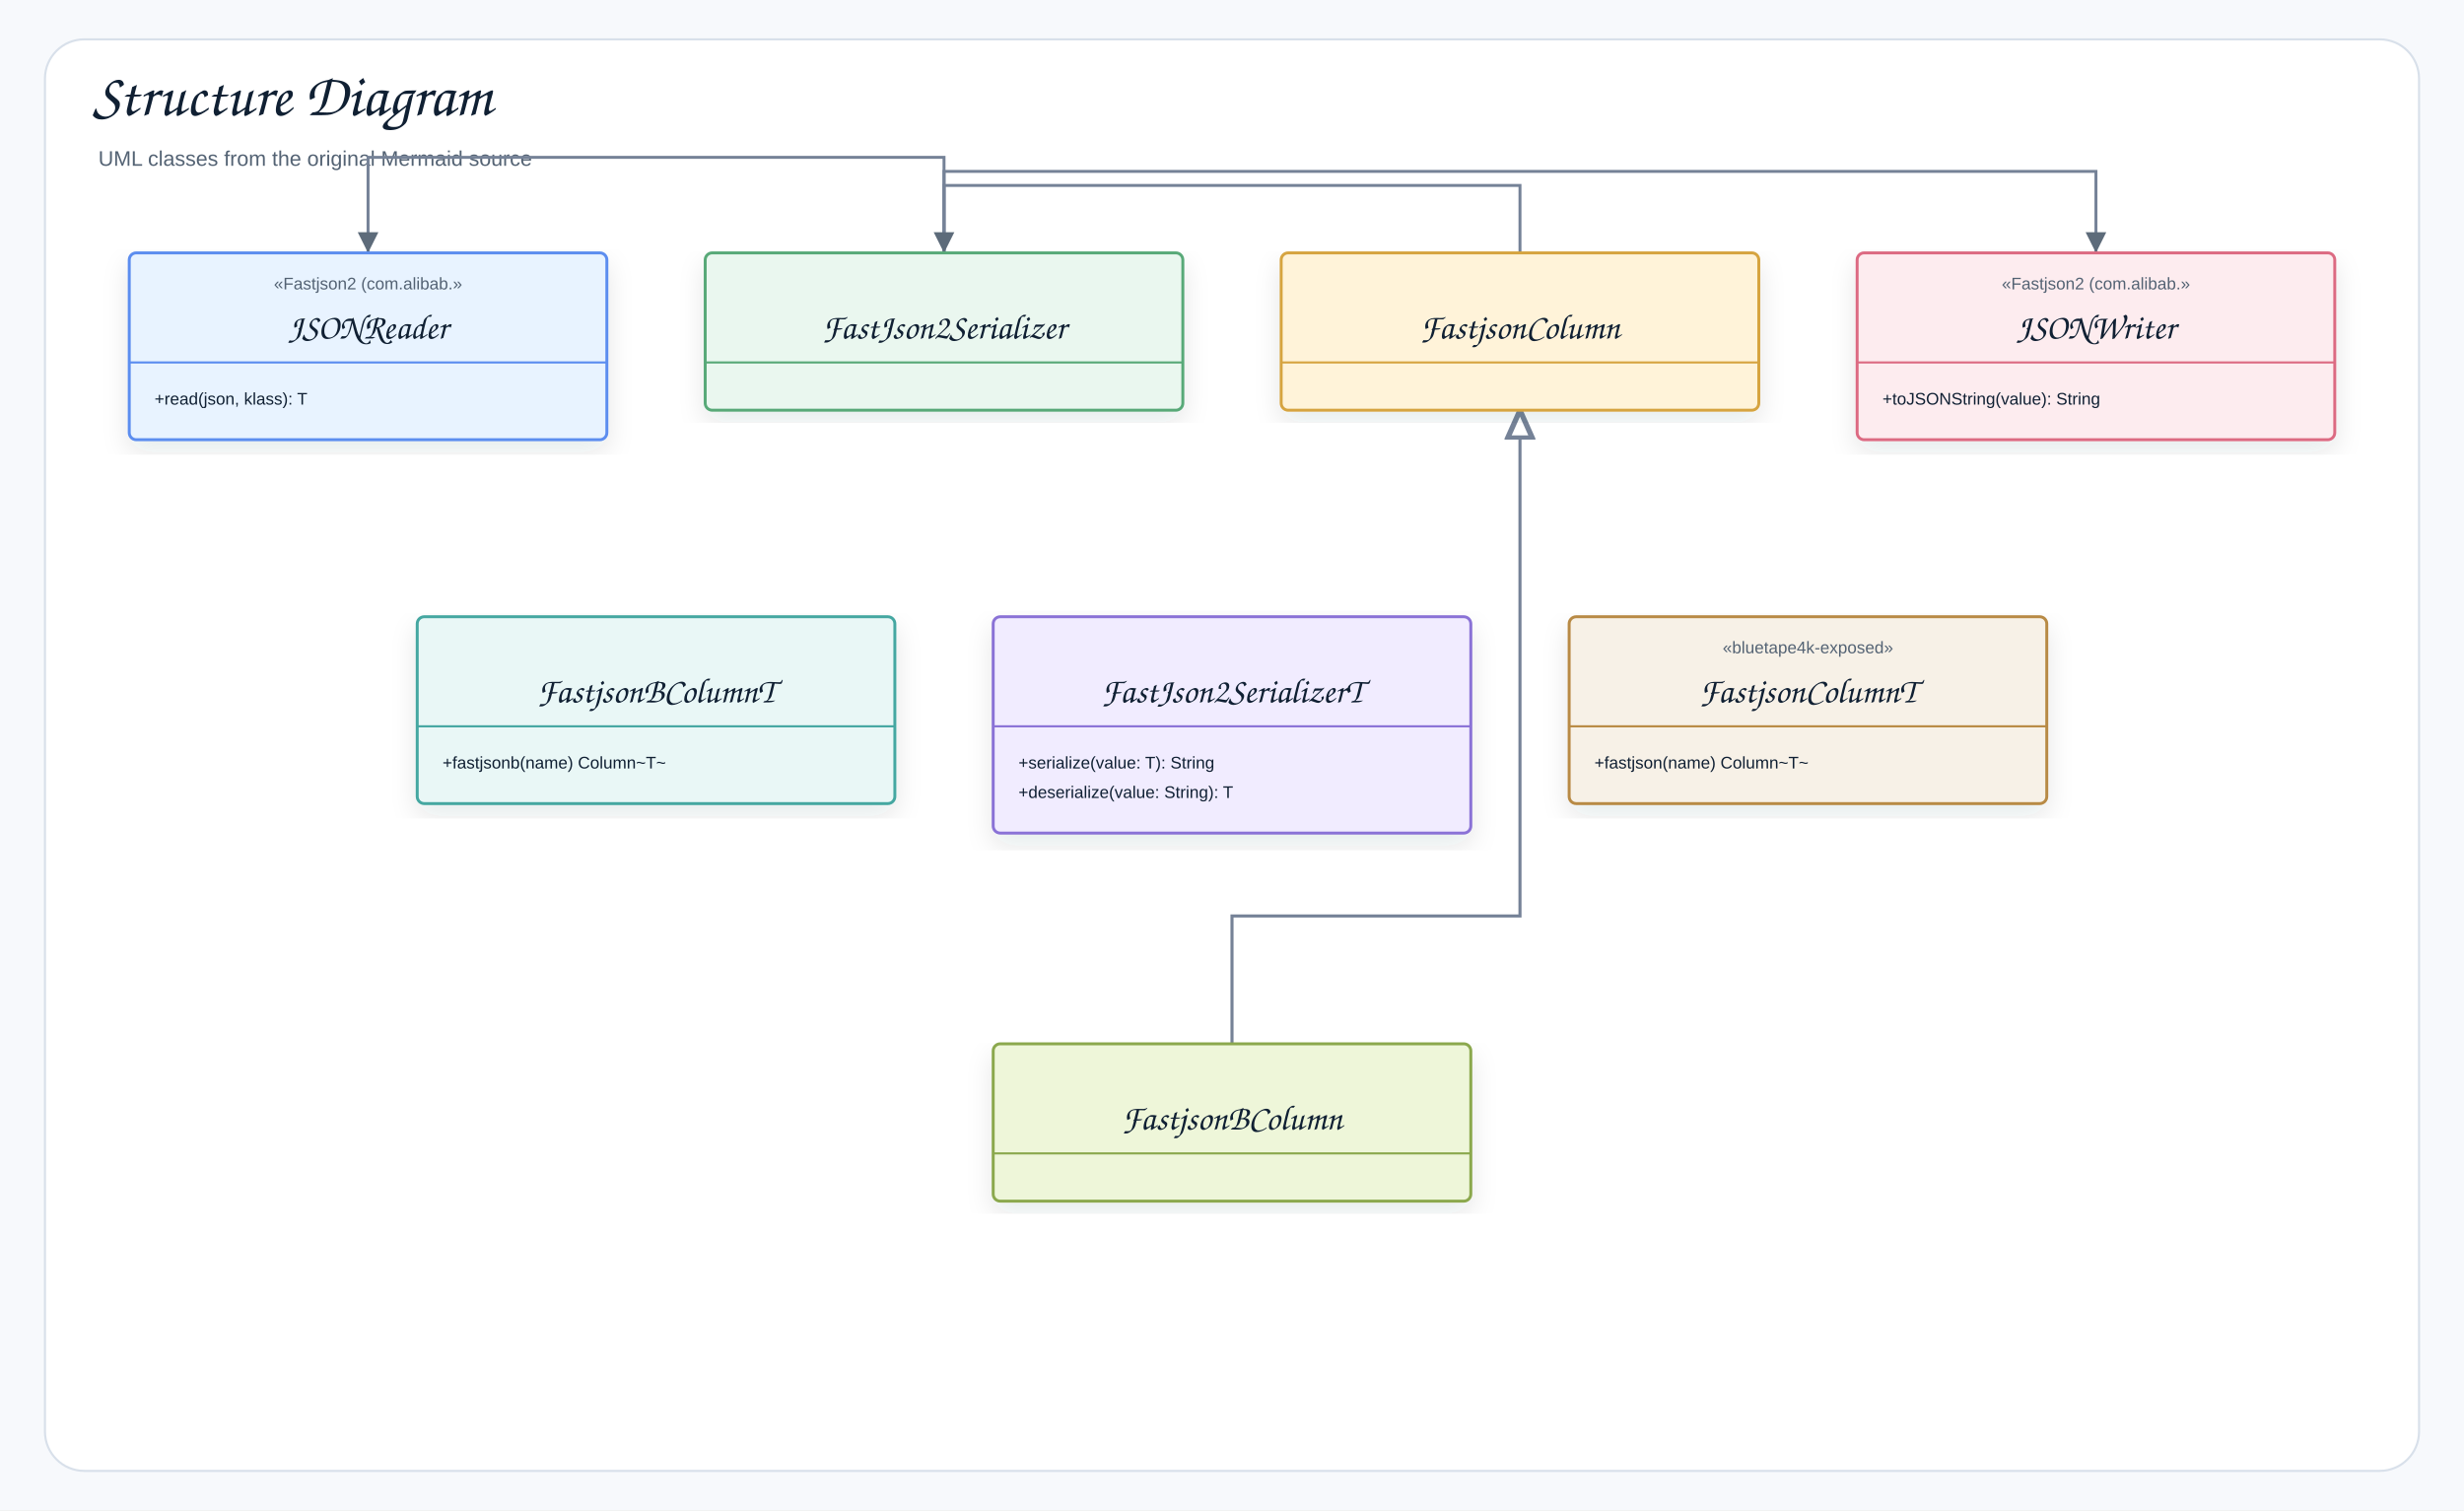
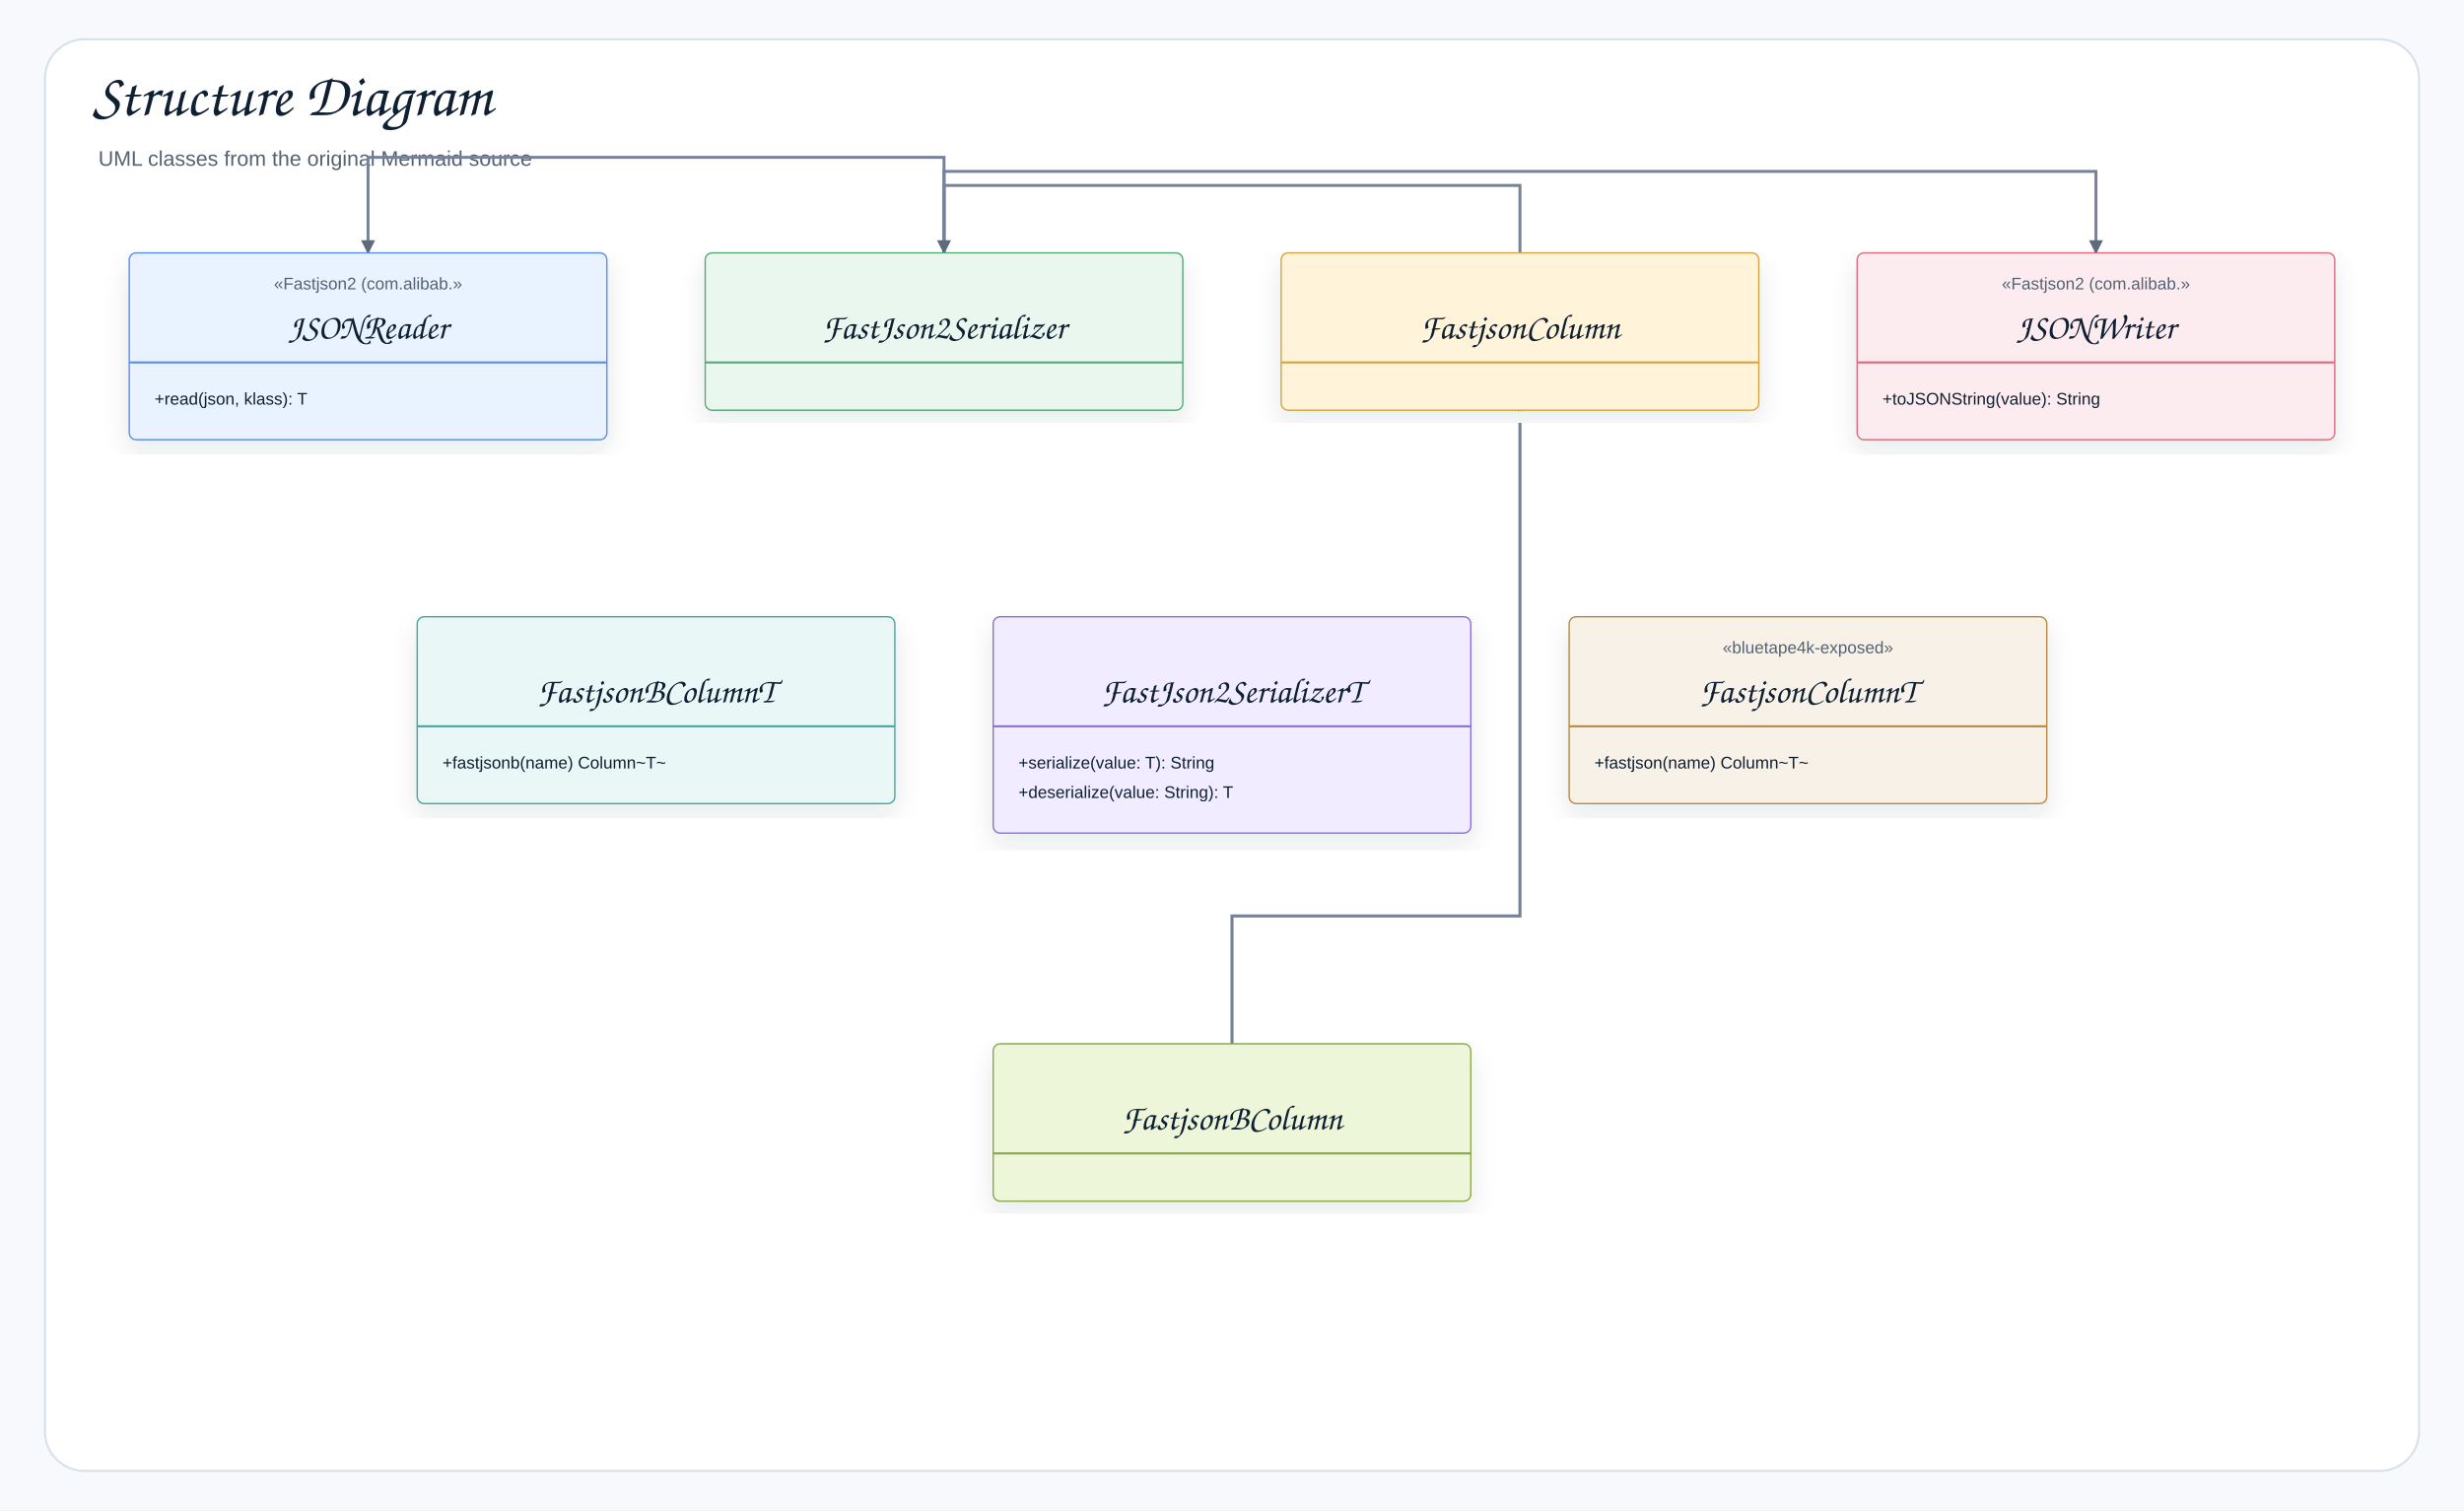
<svg xmlns="http://www.w3.org/2000/svg" width="1754" height="1075" viewBox="0 0 1754 1075" role="img" aria-label="Structure Diagram">
  <defs>
    <filter id="shadow" x="-8%" y="-8%" width="116%" height="116%">
      <feDropShadow dx="0" dy="8" stdDeviation="9" flood-color="#1f2937" flood-opacity="0.10" />
    </filter>
-     <marker id="openArrow" markerWidth="9" markerHeight="9" refX="8" refY="4.5" orient="auto" markerUnits="strokeWidth">
-       <path d="M1,1 L8,4.5 L1,8 Z" fill="#5D6B7A" />
+     <marker id="openArrow" markerUnits="userSpaceOnUse" markerWidth="10" markerHeight="10" refX="9" refY="5" orient="auto">
+       <path d="M 0 0 L 10 5 L 0 10 Z" fill="#5D6B7A" />
    </marker>
-     <marker id="inherit" markerWidth="11" markerHeight="10" refX="9.5" refY="5" orient="auto" markerUnits="strokeWidth">
-       <path d="M 0.5 1 L 9.5 5 L 0.5 9 Z" fill="#ffffff" stroke="#758297" stroke-width="1.7" />
+     <marker id="inheritArrow" markerUnits="userSpaceOnUse" markerWidth="10" markerHeight="10" refX="9" refY="5" orient="auto">
+       <path d="M 0 0 L 10 5 L 0 10 Z" fill="#ffffff" />
    </marker>
    <style>
    .canvas{fill:#f7f9fc}.frame{fill:#fff;stroke:#d8e0ea;stroke-width:1.5}
    .title{font-family:"Architects Daughter","Comic Sans MS","Comic Sans",cursive;font-size:43px;font-weight:400;fill:#102033}
    .subtitle{font-family:"Comic Sans MS","Comic Sans","Comic Neue",Arial,sans-serif;font-size:15px;font-weight:400;fill:#536273}
    .label{font-family:"Architects Daughter","Comic Sans MS","Comic Sans",cursive;font-size:25px;font-weight:400;fill:#102033}
    .smallLabel{font-family:"Architects Daughter","Comic Sans MS","Comic Sans",cursive;font-size:21px;font-weight:400;fill:#102033}
    .mono{font-family:"Comic Sans MS","Comic Sans","Comic Neue",Arial,sans-serif;font-size:12px;font-weight:400;fill:#102033}
    .small{font-family:"Comic Sans MS","Comic Sans","Comic Neue",Arial,sans-serif;font-size:12px;font-weight:400;fill:#536273}
    .strong{font-family:"Comic Sans MS","Comic Sans","Comic Neue",Arial,sans-serif;font-size:13px;font-weight:400;fill:#102033}
    .card{stroke-width:2.1;filter:url(#shadow)}.compartment{stroke-width:1.5;fill:none}
    .line{stroke:#758297;stroke-width:2.1;fill:none;marker-end:url(#openArrow)}
    .plainLine{stroke:#758297;stroke-width:2.1;fill:none}
    .dashed{stroke:#758297;stroke-width:2.1;stroke-dasharray:7 6;fill:none;marker-end:url(#openArrow)}
-     .inheritLine{stroke:#758297;stroke-width:2.2;fill:none;marker-end:url(#inherit)}
-     .implLine{stroke:#758297;stroke-width:2.2;stroke-dasharray:8 7;fill:none;marker-end:url(#inherit)}
+     .inheritLine{stroke:#758297;stroke-width:2.2;fill:none;marker-end:url(#inheritArrow)}
+     .implLine{stroke:#758297;stroke-width:2.2;stroke-dasharray:8 7;fill:none;marker-end:url(#inheritArrow)}
  </style>
  </defs>
  <rect class="canvas" width="1754" height="1075" />
  <rect class="frame" x="32" y="28" width="1690" height="1019" rx="28" />
  <text class="title" x="66" y="82">Structure Diagram</text>
  <text class="subtitle" x="70" y="118">UML classes from the original Mermaid source</text>
-   <path class="line" d="M672 292 L672 112 L262 112 L262 180" />
-   <path class="line" d="M672 292 L672 122 L1492 122 L1492 180" />
-   <path class="line" d="M1082 292 L1082 132 L672 132 L672 180" />
+   <path class="line" d="M672 292 L672 112 L262 112 L262 180" data-connector="line" />
+   <path class="line" d="M672 292 L672 122 L1492 122 L1492 180" data-connector="line" />
+   <path class="line" d="M1082 292 L1082 132 L672 132 L672 180" data-connector="line" />
  <path class="inheritLine" d="M877 743 L877 652 L1082 652 L1082 292" />
  <g transform="translate(92,180)">
-     <rect class="card" x="0" y="0" width="340" height="133" rx="5" fill="#E8F3FF" stroke="#5B8DEF" />
+     <rect filter="url(#shadow)" x="0" y="0" width="340" height="133" rx="5" fill="#E8F3FF" stroke="#5B8DEF" />
    <line class="compartment" x1="0" y1="78" x2="340" y2="78" stroke="#5B8DEF" />
    <text class="small" x="170" y="26" text-anchor="middle">«Fastjson2 (com.alibab.»</text>
    <text class="label" x="170" y="61" text-anchor="middle">JSONReader</text>
    <text class="mono" x="18" y="108">+read(json, klass): T</text>
  </g>
  <g transform="translate(502,180)">
-     <rect class="card" x="0" y="0" width="340" height="112" rx="5" fill="#EAF7EF" stroke="#58A978" />
+     <rect filter="url(#shadow)" x="0" y="0" width="340" height="112" rx="5" fill="#EAF7EF" stroke="#58A978" />
    <line class="compartment" x1="0" y1="78" x2="340" y2="78" stroke="#58A978" />
    <text class="small" x="170" y="26" text-anchor="middle" />
    <text class="label" x="170" y="61" text-anchor="middle">FastJson2Serializer</text>
  </g>
  <g transform="translate(912,180)">
-     <rect class="card" x="0" y="0" width="340" height="112" rx="5" fill="#FFF3D9" stroke="#D6A441" />
+     <rect filter="url(#shadow)" x="0" y="0" width="340" height="112" rx="5" fill="#FFF3D9" stroke="#D6A441" />
    <line class="compartment" x1="0" y1="78" x2="340" y2="78" stroke="#D6A441" />
    <text class="small" x="170" y="26" text-anchor="middle" />
    <text class="label" x="170" y="61" text-anchor="middle">FastjsonColumn</text>
  </g>
  <g transform="translate(1322,180)">
-     <rect class="card" x="0" y="0" width="340" height="133" rx="5" fill="#FDECEF" stroke="#DC6B82" />
+     <rect filter="url(#shadow)" x="0" y="0" width="340" height="133" rx="5" fill="#FDECEF" stroke="#DC6B82" />
    <line class="compartment" x1="0" y1="78" x2="340" y2="78" stroke="#DC6B82" />
    <text class="small" x="170" y="26" text-anchor="middle">«Fastjson2 (com.alibab.»</text>
    <text class="label" x="170" y="61" text-anchor="middle">JSONWriter</text>
    <text class="mono" x="18" y="108">+toJSONString(value): String</text>
  </g>
  <g transform="translate(297,439)">
-     <rect class="card" x="0" y="0" width="340" height="133" rx="5" fill="#E9F7F6" stroke="#45A7A1" />
+     <rect filter="url(#shadow)" x="0" y="0" width="340" height="133" rx="5" fill="#E9F7F6" stroke="#45A7A1" />
    <line class="compartment" x1="0" y1="78" x2="340" y2="78" stroke="#45A7A1" />
    <text class="small" x="170" y="26" text-anchor="middle" />
    <text class="label" x="170" y="61" text-anchor="middle">FastjsonBColumnT</text>
    <text class="mono" x="18" y="108">+fastjsonb(name) Column~T~</text>
  </g>
  <g transform="translate(707,439)">
-     <rect class="card" x="0" y="0" width="340" height="154" rx="5" fill="#F1ECFF" stroke="#8A72D6" />
+     <rect filter="url(#shadow)" x="0" y="0" width="340" height="154" rx="5" fill="#F1ECFF" stroke="#8A72D6" />
    <line class="compartment" x1="0" y1="78" x2="340" y2="78" stroke="#8A72D6" />
    <text class="small" x="170" y="26" text-anchor="middle" />
    <text class="label" x="170" y="61" text-anchor="middle">FastJson2SerializerT</text>
    <text class="mono" x="18" y="108">+serialize(value: T): String</text>
    <text class="mono" x="18" y="129">+deserialize(value: String): T</text>
  </g>
  <g transform="translate(1117,439)">
-     <rect class="card" x="0" y="0" width="340" height="133" rx="5" fill="#F7F1E7" stroke="#B88A44" />
+     <rect filter="url(#shadow)" x="0" y="0" width="340" height="133" rx="5" fill="#F7F1E7" stroke="#B88A44" />
    <line class="compartment" x1="0" y1="78" x2="340" y2="78" stroke="#B88A44" />
    <text class="small" x="170" y="26" text-anchor="middle">«bluetape4k-exposed»</text>
    <text class="label" x="170" y="61" text-anchor="middle">FastjsonColumnT</text>
    <text class="mono" x="18" y="108">+fastjson(name) Column~T~</text>
  </g>
  <g transform="translate(707,743)">
-     <rect class="card" x="0" y="0" width="340" height="112" rx="5" fill="#EEF6D9" stroke="#8BA84D" />
+     <rect filter="url(#shadow)" x="0" y="0" width="340" height="112" rx="5" fill="#EEF6D9" stroke="#8BA84D" />
    <line class="compartment" x1="0" y1="78" x2="340" y2="78" stroke="#8BA84D" />
    <text class="small" x="170" y="26" text-anchor="middle" />
    <text class="label" x="170" y="61" text-anchor="middle">FastjsonBColumn</text>
  </g>
</svg>
